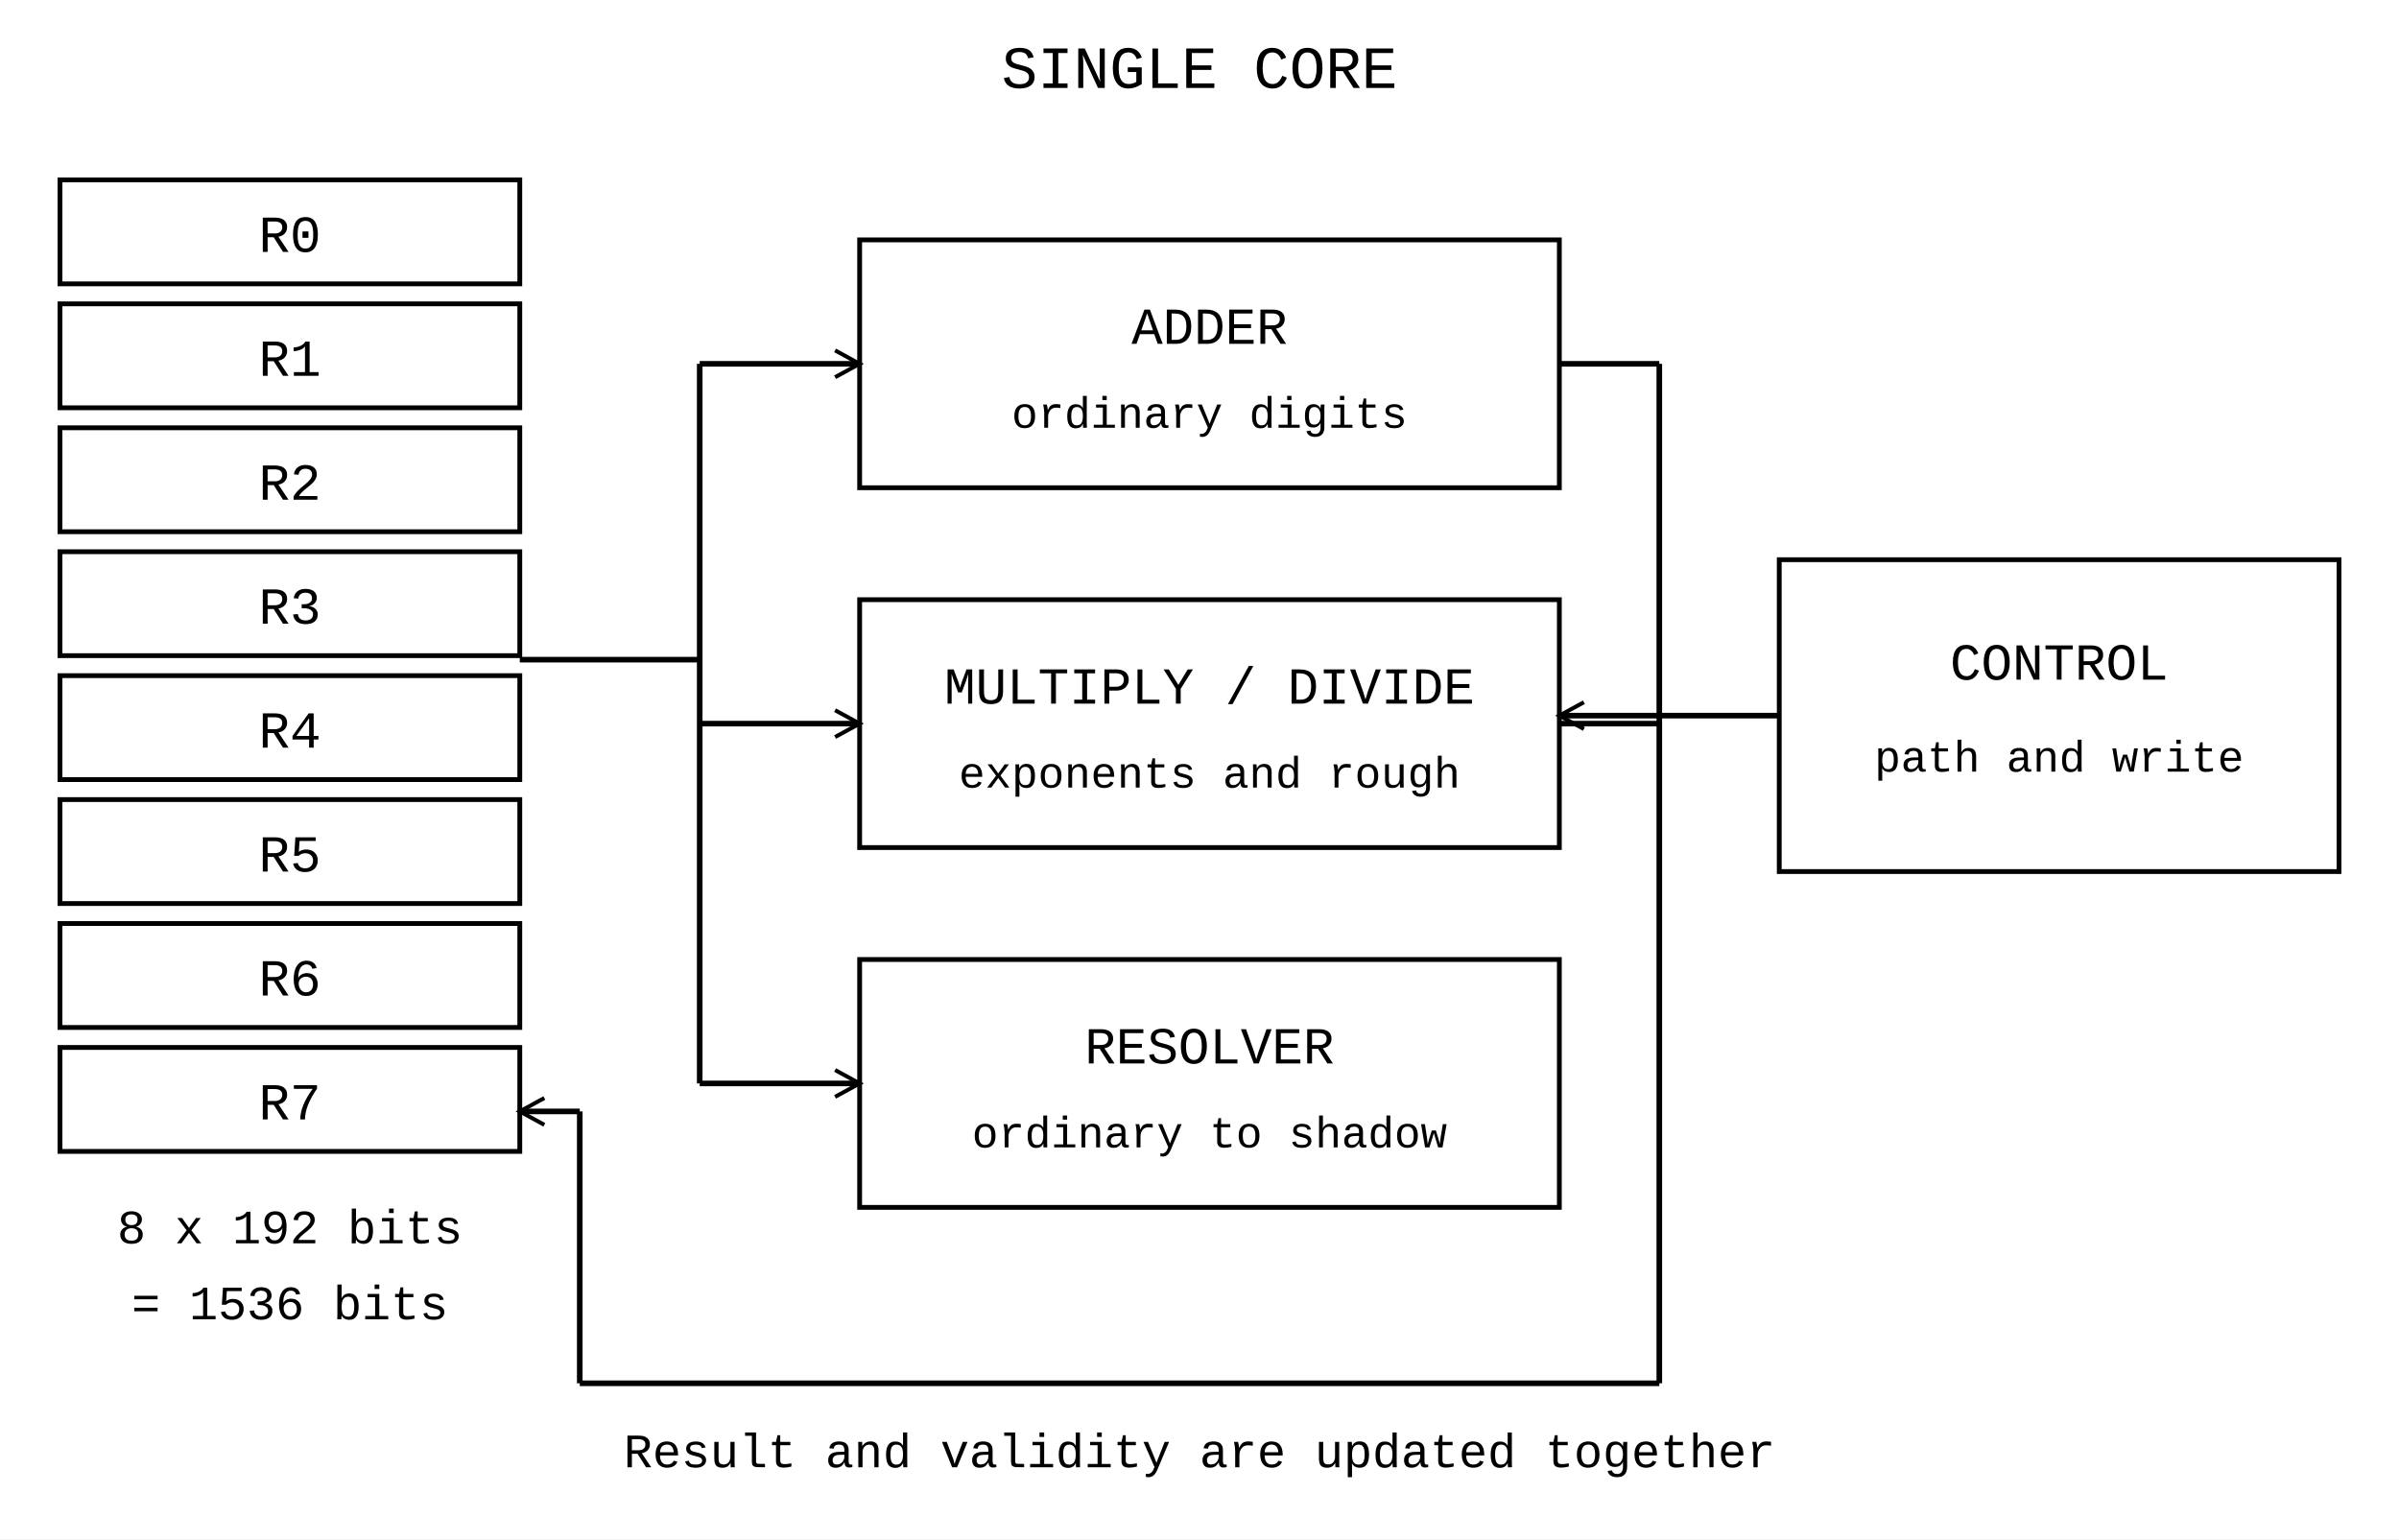
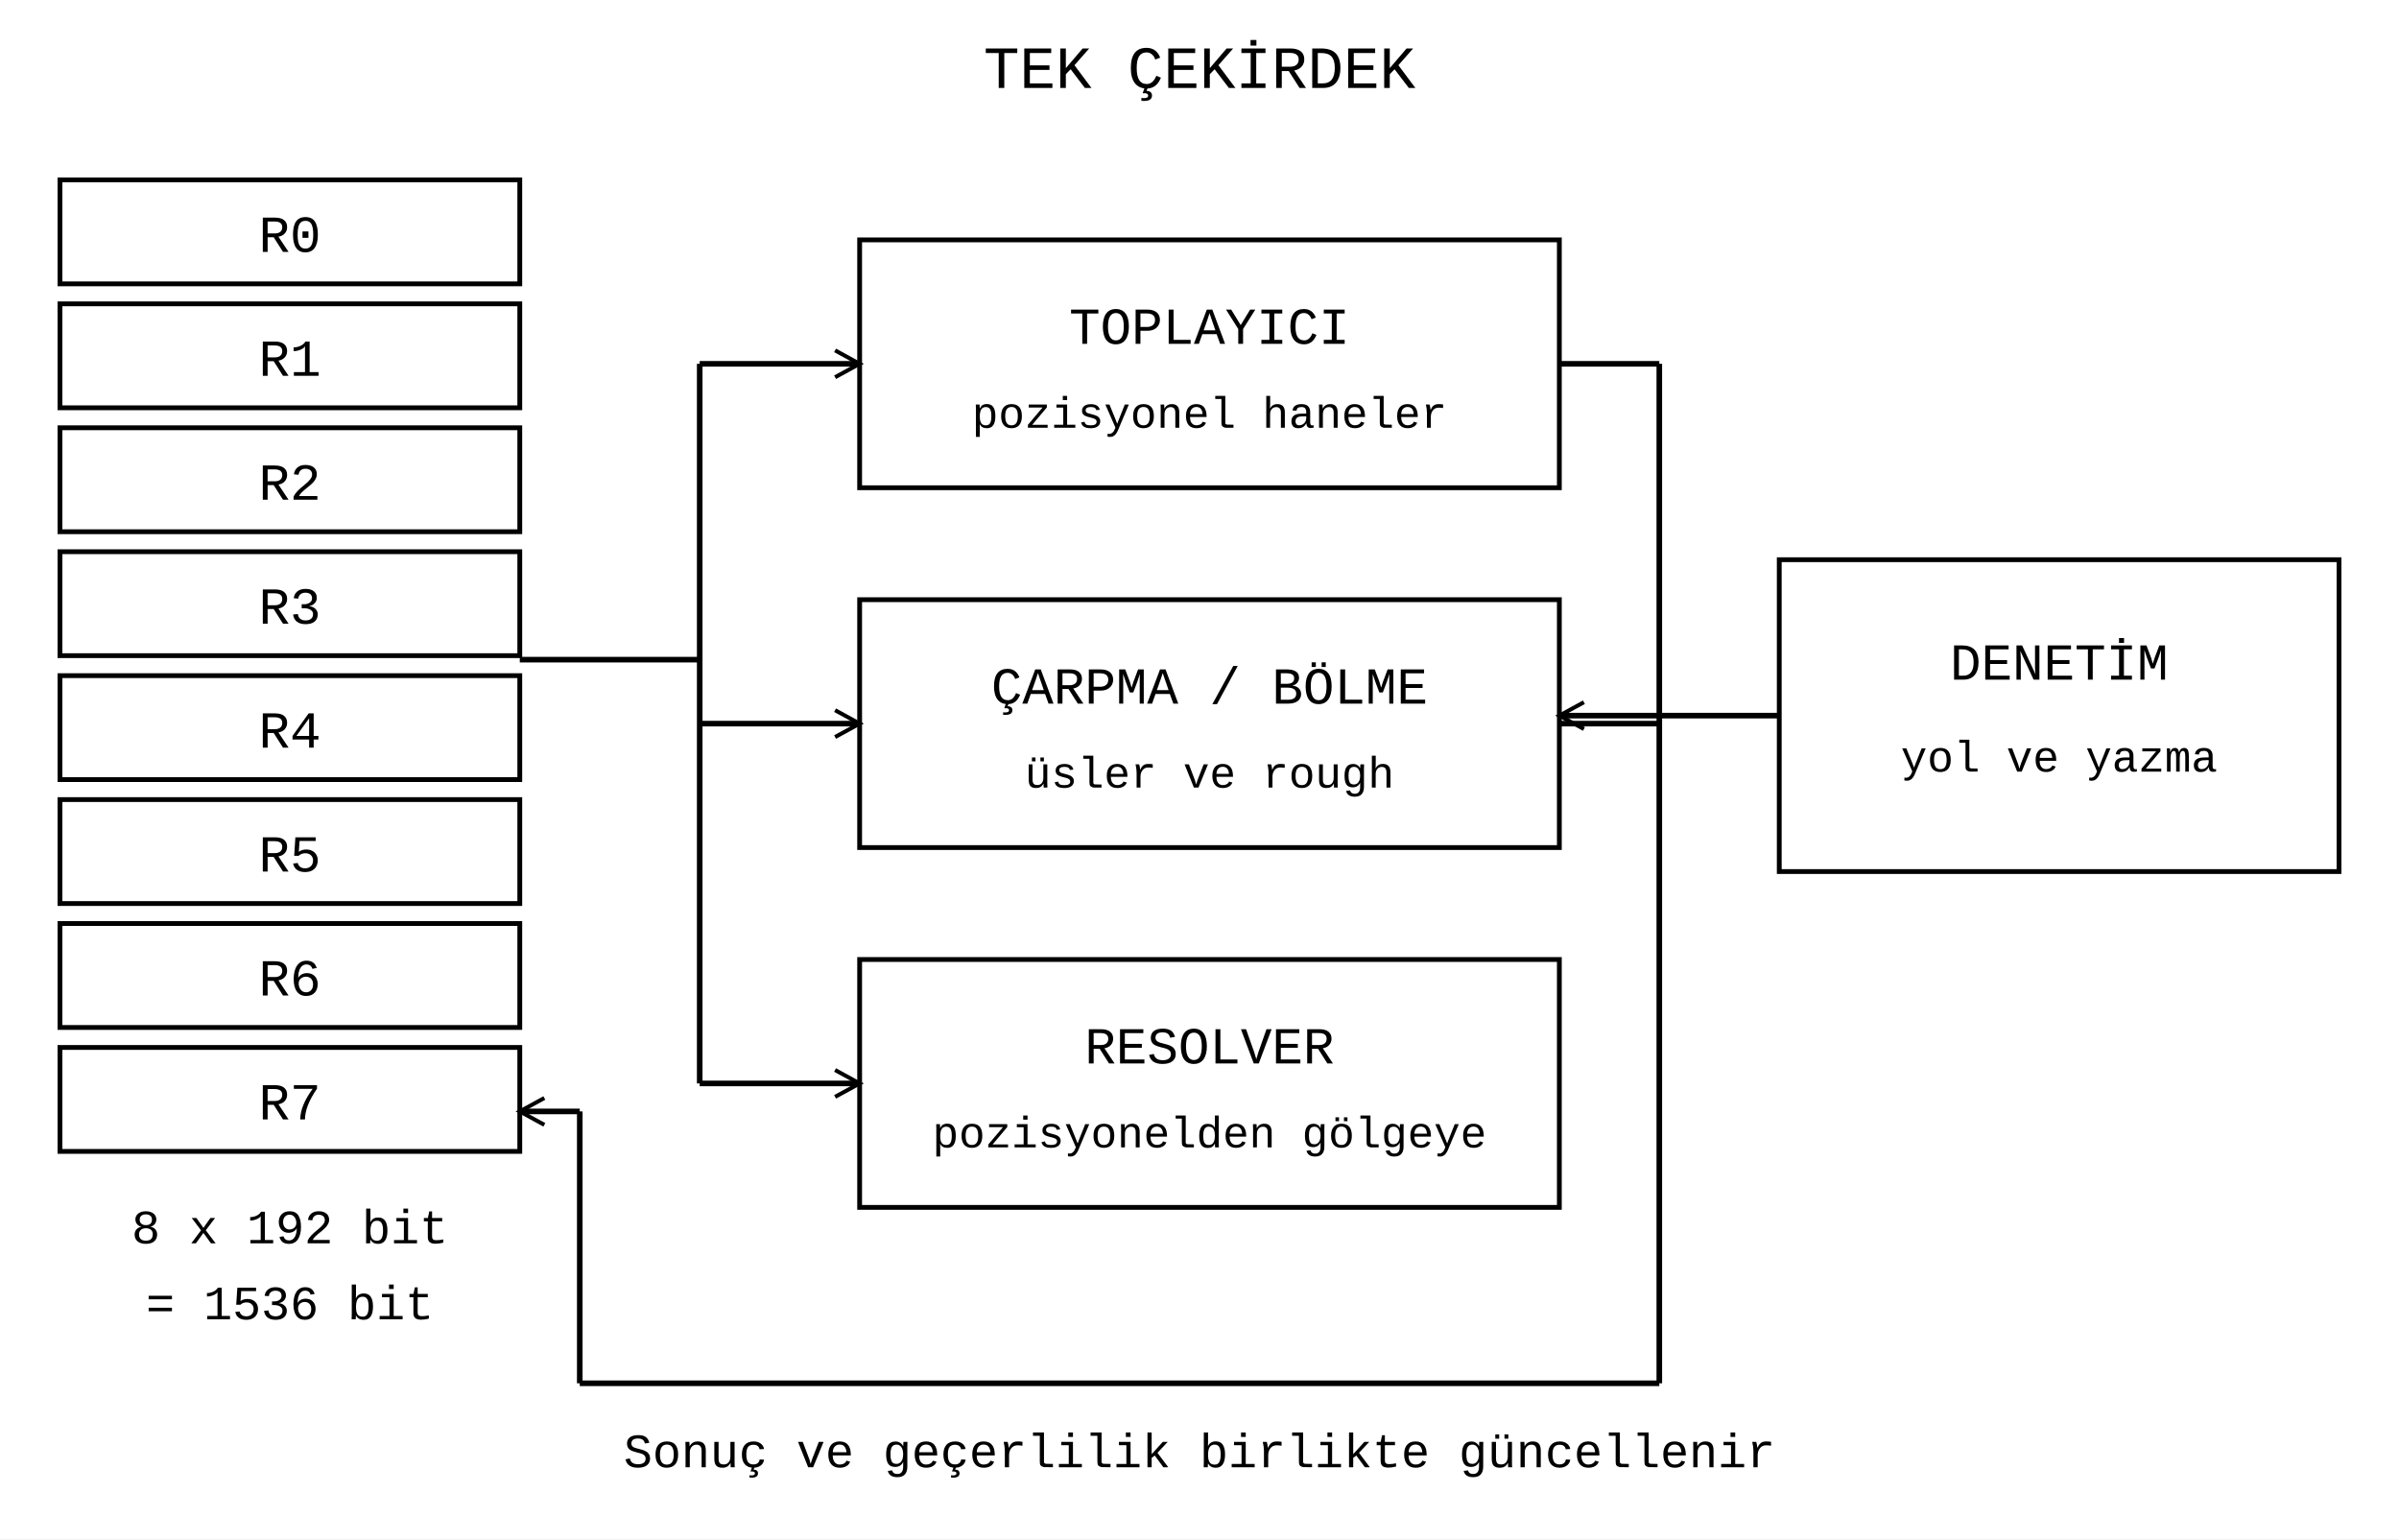
<svg xmlns="http://www.w3.org/2000/svg" width="600" height="385" viewBox="0 0 600 385">
  <rect width="100%" height="100%" fill="white" />
-   <text x="300" y="22" font-size="15" text-anchor="middle" font-family="Liberation Mono,monospace">SINGLE CORE</text>
+   <text x="300" y="22" font-size="15" text-anchor="middle" font-family="Liberation Mono,monospace">TEK ÇEKİRDEK</text>
  <rect x="15" y="45" width="115" height="26" fill="white" stroke="black" stroke-width="1.2" />
  <text x="72.5" y="63" font-size="13" text-anchor="middle" font-family="Liberation Mono,monospace">R0</text>
  <rect x="15" y="76" width="115" height="26" fill="white" stroke="black" stroke-width="1.2" />
  <text x="72.5" y="94" font-size="13" text-anchor="middle" font-family="Liberation Mono,monospace">R1</text>
  <rect x="15" y="107" width="115" height="26" fill="white" stroke="black" stroke-width="1.2" />
  <text x="72.5" y="125" font-size="13" text-anchor="middle" font-family="Liberation Mono,monospace">R2</text>
  <rect x="15" y="138" width="115" height="26" fill="white" stroke="black" stroke-width="1.2" />
  <text x="72.5" y="156" font-size="13" text-anchor="middle" font-family="Liberation Mono,monospace">R3</text>
  <rect x="15" y="169" width="115" height="26" fill="white" stroke="black" stroke-width="1.2" />
  <text x="72.5" y="187" font-size="13" text-anchor="middle" font-family="Liberation Mono,monospace">R4</text>
  <rect x="15" y="200" width="115" height="26" fill="white" stroke="black" stroke-width="1.2" />
  <text x="72.5" y="218" font-size="13" text-anchor="middle" font-family="Liberation Mono,monospace">R5</text>
  <rect x="15" y="231" width="115" height="26" fill="white" stroke="black" stroke-width="1.2" />
  <text x="72.5" y="249" font-size="13" text-anchor="middle" font-family="Liberation Mono,monospace">R6</text>
  <rect x="15" y="262" width="115" height="26" fill="white" stroke="black" stroke-width="1.2" />
  <text x="72.5" y="280" font-size="13" text-anchor="middle" font-family="Liberation Mono,monospace">R7</text>
-   <text x="72.5" y="311" font-size="12" text-anchor="middle" font-family="Liberation Mono,monospace">8 x 192 bits</text>
-   <text x="72.5" y="330" font-size="12" text-anchor="middle" font-family="Liberation Mono,monospace">= 1536 bits</text>
+   <text x="72.5" y="311" font-size="12" text-anchor="middle" font-family="Liberation Mono,monospace">8 x 192 bit</text>
+   <text x="72.5" y="330" font-size="12" text-anchor="middle" font-family="Liberation Mono,monospace">= 1536 bit</text>
  <rect x="215" y="60" width="175" height="62" fill="white" stroke="black" stroke-width="1.2" />
-   <text x="302.5" y="86" font-size="13" text-anchor="middle" font-family="Liberation Mono,monospace">ADDER</text>
-   <text x="302.5" y="107" font-size="11" text-anchor="middle" font-family="Liberation Mono,monospace">ordinary digits</text>
+   <text x="302.5" y="86" font-size="13" text-anchor="middle" font-family="Liberation Mono,monospace">TOPLAYICI</text>
+   <text x="302.5" y="107" font-size="11" text-anchor="middle" font-family="Liberation Mono,monospace">pozisyonel haneler</text>
  <path d="M175,91 L215,91" fill="none" stroke="black" stroke-width="1.4" />
  <path d="M208.857,94.356 L215,91 L208.857,87.644" fill="none" stroke="black" />
  <rect x="215" y="150" width="175" height="62" fill="white" stroke="black" stroke-width="1.2" />
-   <text x="302.5" y="176" font-size="13" text-anchor="middle" font-family="Liberation Mono,monospace">MULTIPLY / DIVIDE</text>
-   <text x="302.5" y="197" font-size="11" text-anchor="middle" font-family="Liberation Mono,monospace">exponents and rough</text>
+   <text x="302.5" y="176" font-size="13" text-anchor="middle" font-family="Liberation Mono,monospace">ÇARPMA / BÖLME</text>
+   <text x="302.5" y="197" font-size="11" text-anchor="middle" font-family="Liberation Mono,monospace">üsler ve rough</text>
  <path d="M175,181 L215,181" fill="none" stroke="black" stroke-width="1.4" />
  <path d="M208.857,184.356 L215,181 L208.857,177.644" fill="none" stroke="black" />
  <rect x="215" y="240" width="175" height="62" fill="white" stroke="black" stroke-width="1.2" />
  <text x="302.5" y="266" font-size="13" text-anchor="middle" font-family="Liberation Mono,monospace">RESOLVER</text>
-   <text x="302.5" y="287" font-size="11" text-anchor="middle" font-family="Liberation Mono,monospace">ordinary to shadow</text>
+   <text x="302.5" y="287" font-size="11" text-anchor="middle" font-family="Liberation Mono,monospace">pozisyonelden gölgeye</text>
  <path d="M175,271 L215,271" fill="none" stroke="black" stroke-width="1.4" />
  <path d="M208.857,274.356 L215,271 L208.857,267.644" fill="none" stroke="black" />
  <path d="M130,165 L175,165" fill="none" stroke="black" stroke-width="1.4" />
  <path d="M175,91 L175,271" fill="none" stroke="black" stroke-width="1.4" />
  <rect x="445" y="140" width="140" height="78" fill="white" stroke="black" stroke-width="1.2" />
-   <text x="515" y="170" font-size="13" text-anchor="middle" font-family="Liberation Mono,monospace">CONTROL</text>
-   <text x="515" y="193" font-size="11" text-anchor="middle" font-family="Liberation Mono,monospace">path and write</text>
+   <text x="515" y="170" font-size="13" text-anchor="middle" font-family="Liberation Mono,monospace">DENETİM</text>
+   <text x="515" y="193" font-size="11" text-anchor="middle" font-family="Liberation Mono,monospace">yol ve yazma</text>
  <path d="M445,179 L390,179" fill="none" stroke="black" stroke-width="1.4" />
  <path d="M396.143,175.644 L390,179 L396.143,182.356" fill="none" stroke="black" />
  <path d="M390,91 L415,91" fill="none" stroke="black" stroke-width="1.4" />
  <path d="M415,91 L415,346" fill="none" stroke="black" stroke-width="1.4" />
  <path d="M390,181 L415,181" fill="none" stroke="black" stroke-width="1.4" />
  <path d="M415,346 L145,346" fill="none" stroke="black" stroke-width="1.4" />
  <path d="M145,346 L145,278" fill="none" stroke="black" stroke-width="1.4" />
  <path d="M145,278 L130,278" fill="none" stroke="black" stroke-width="1.4" />
  <path d="M136.143,274.644 L130,278 L136.143,281.356" fill="none" stroke="black" />
-   <text x="300" y="367" font-size="12" text-anchor="middle" font-family="Liberation Mono,monospace">Result and validity are updated together</text>
+   <text x="300" y="367" font-size="12" text-anchor="middle" font-family="Liberation Mono,monospace">Sonuç ve geçerlilik birlikte güncellenir</text>
</svg>
